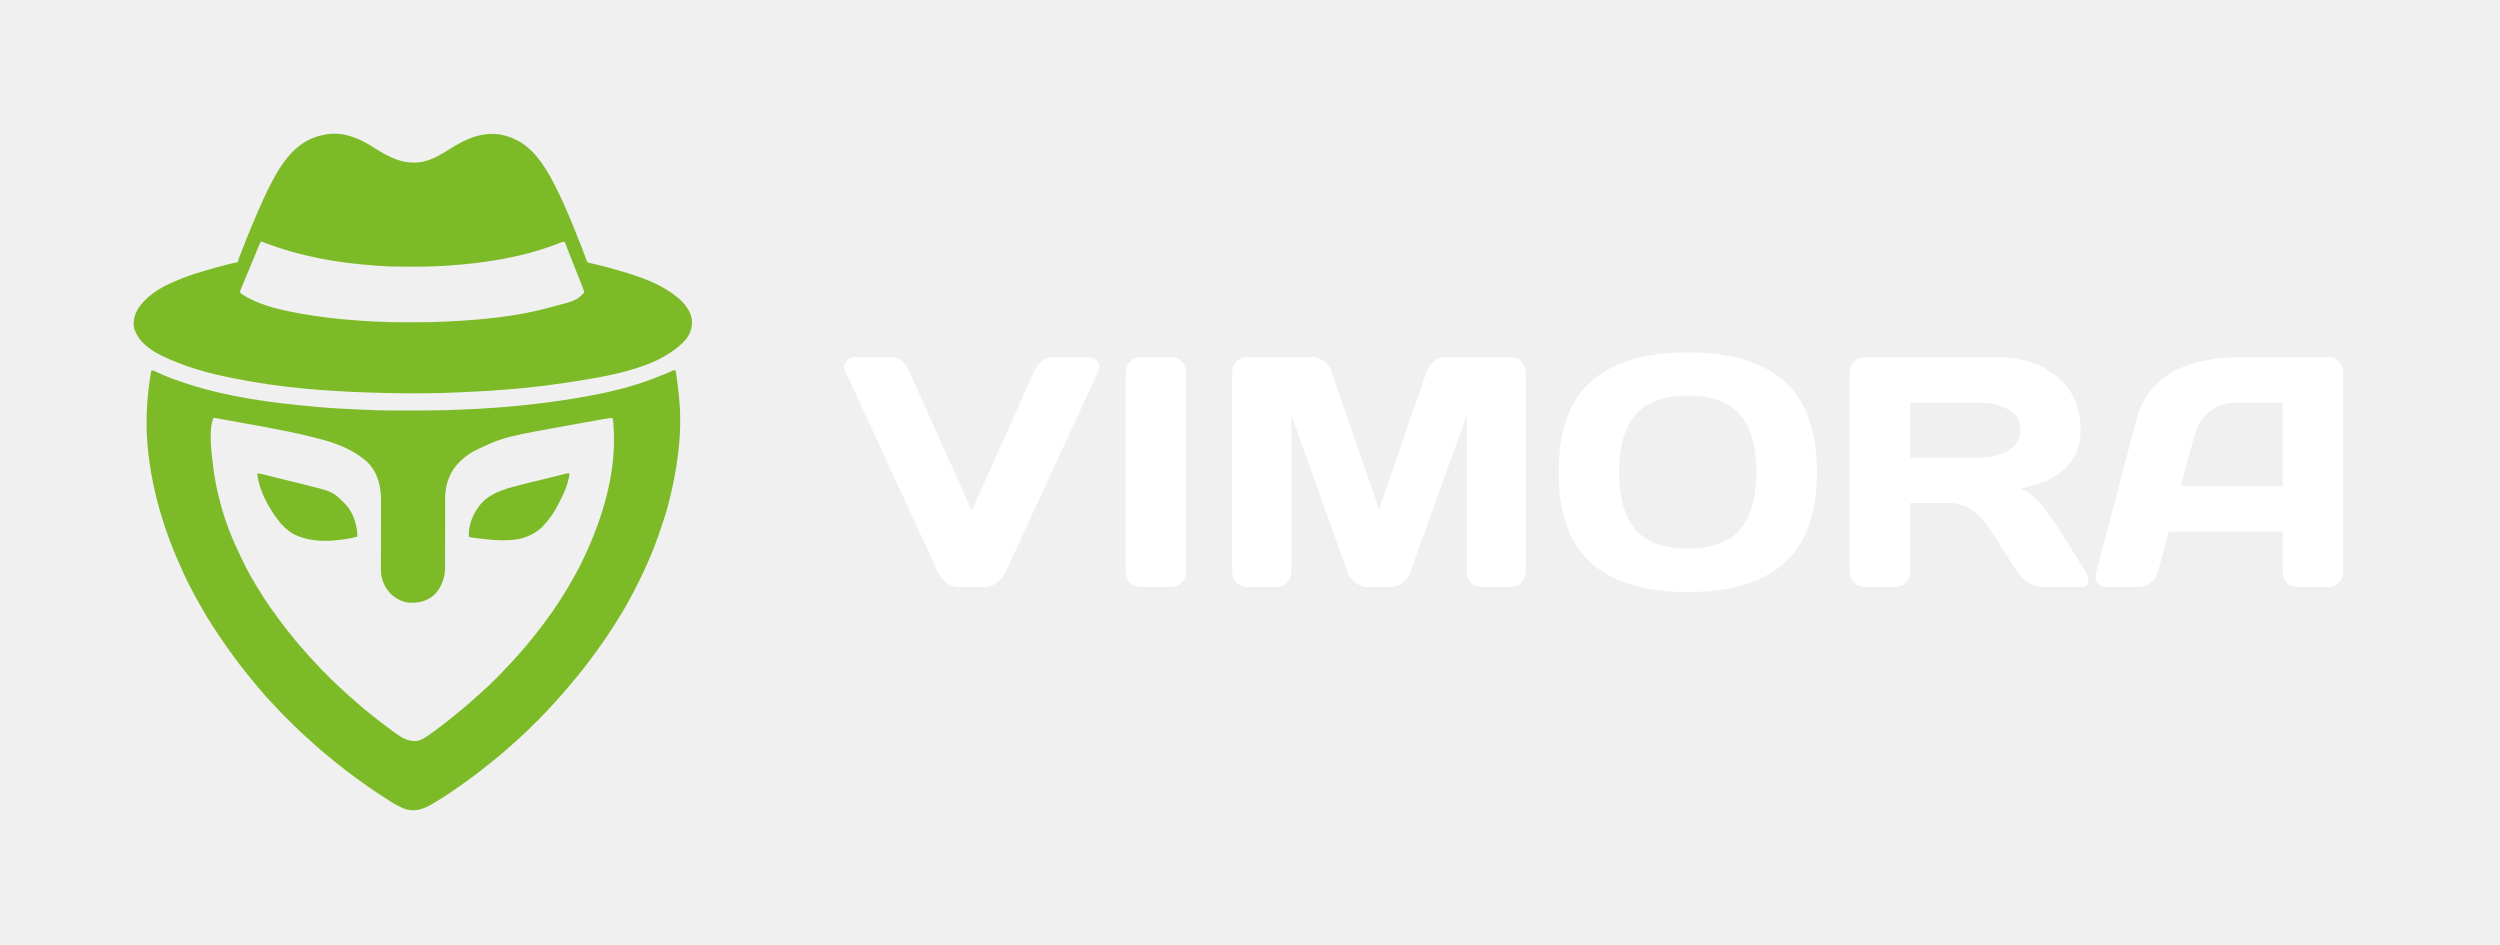
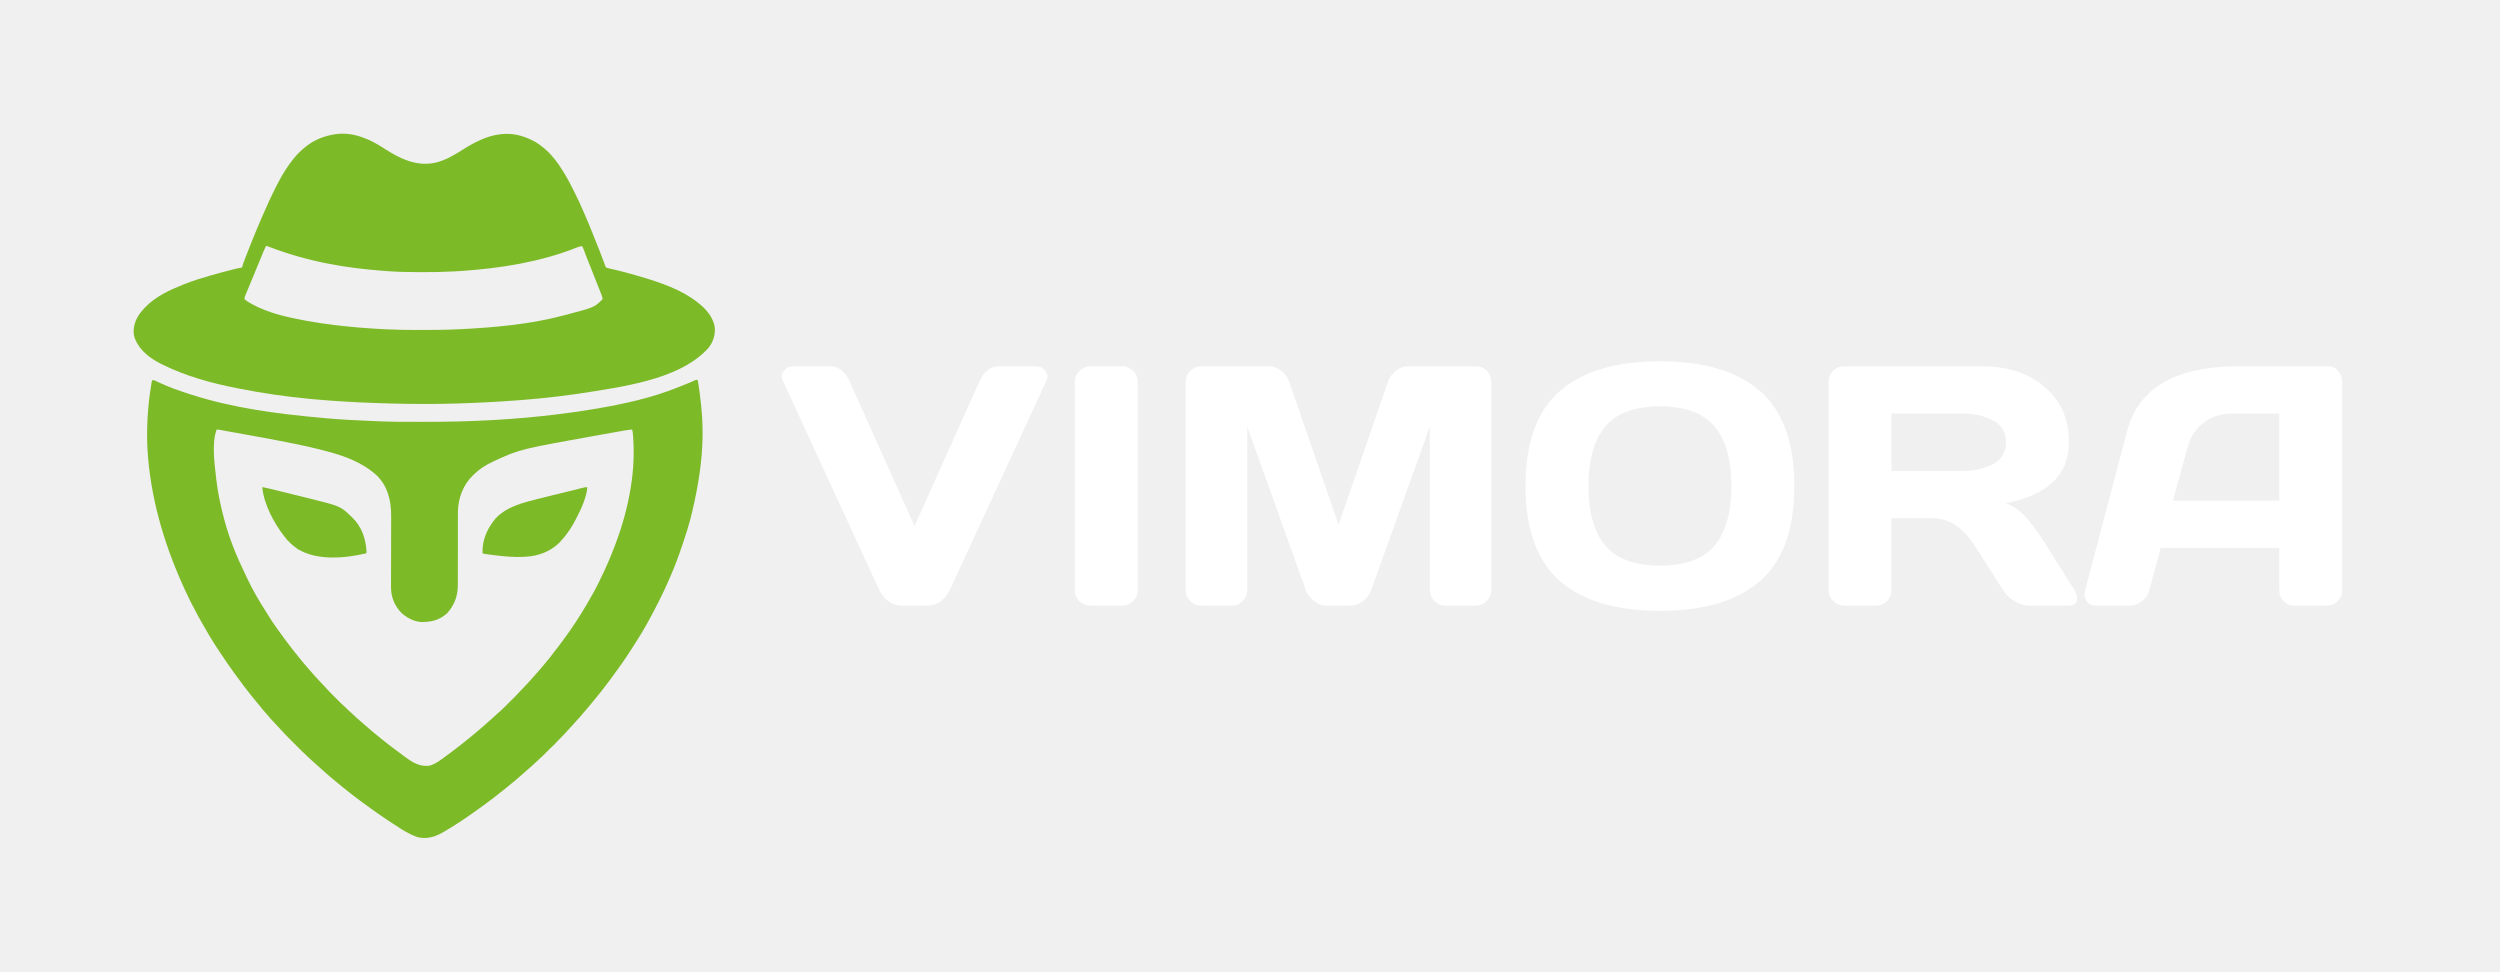
- <svg xmlns="http://www.w3.org/2000/svg" viewBox="-75.082 -260.082 8046.86 3039.16">
+ <svg xmlns="http://www.w3.org/2000/svg" viewBox="-58.101 -243.101 7729.89 3005.2">
  <g fill="#7DBA28" fill-rule="evenodd">
    <path transform="translate(1058 180)" d="M0 0 C1.72 0.58 3.45 1.15 5.23 1.75 C29.57 10.21 51.6 22.78 73.11 36.85 C121.1 67.72 171.63 92.42 230 80 C260.8 72.67 287.6 56.92 314 40 C365.32 7.16 420.67 -18.38 483.04 -6 C501.09 -1.98 517.72 4.25 534 13 C535.2 13.64 536.41 14.28 537.65 14.93 C546.07 19.56 553.56 24.93 561 31 C561.53 31.43 561.53 31.43 564.21 33.59 C575.37 42.79 585.84 52.8 594.78 64.2 C596.89 66.86 599.05 69.45 601.23 72.05 C606.06 77.96 610.36 84.14 614.56 90.5 C615.33 91.66 616.1 92.82 616.89 94.01 C629.68 113.46 641.32 133.56 651.69 154.39 C654.47 159.96 657.28 165.52 660.12 171.07 C670.41 191.26 679.8 211.72 688.67 232.58 C690.41 236.63 692.17 240.68 693.94 244.73 C702.02 263.18 709.63 281.78 717.06 300.5 C718.15 303.24 719.25 305.98 720.34 308.72 C722.49 314.13 724.64 319.54 726.79 324.95 C730.55 334.38 734.32 343.8 738.1 353.22 C742.18 363.41 746.06 373.65 749.8 383.96 C750.43 385.67 751.05 387.37 751.69 389.12 C751.97 389.9 751.97 389.9 753.39 393.82 C753.92 395.2 754.45 396.58 755 398 C755.32 399.02 755.65 400.03 755.98 401.08 C759.09 405.58 762.64 405.74 767.88 406.96 C768.87 407.2 769.86 407.44 770.88 407.69 C774.1 408.46 777.33 409.2 780.56 409.94 C782.78 410.46 785 410.99 787.21 411.53 C791.55 412.57 795.89 413.6 800.23 414.62 C806.93 416.22 813.6 417.93 820.25 419.75 C821.24 420.02 822.23 420.29 823.24 420.57 C826.16 421.37 829.08 422.18 832 423 C832.53 423.15 832.53 423.15 835.19 423.89 C843.48 426.2 851.74 428.58 860 431 C861.39 431.41 862.78 431.81 864.21 432.23 C924.71 450.07 991.01 472.19 1041 512 C1041.77 512.6 1042.55 513.2 1043.34 513.82 C1067.16 532.48 1089.37 558.07 1094 589 C1095.86 613.16 1088.64 635.95 1072.84 654.54 C1070.49 657.05 1068.08 659.47 1065.62 661.88 C1064.74 662.74 1063.85 663.61 1062.94 664.51 C974.1 750.39 813.53 772.5 674 794 C672.18 794.27 670.36 794.54 668.48 794.81 C591.75 805.94 514.37 813.21 437 818 C435.93 818.07 434.86 818.13 433.76 818.2 C405.27 819.99 376.77 821.38 348.25 822.62 C346.83 822.69 345.41 822.75 343.94 822.81 C312.91 824.17 281.87 825.1 250.81 825.56 C249.43 825.58 248.05 825.6 246.63 825.63 C179.06 826.63 111.54 825.39 44 823 C42.58 822.95 41.17 822.9 39.71 822.85 C-23.62 820.6 -86.9 816.84 -150 811 C-151.9 810.83 -153.8 810.65 -155.75 810.47 C-230.65 803.47 -305.24 792.7 -379 778 C-380.67 777.67 -382.33 777.35 -384.05 777.01 C-462.8 761.54 -541.94 739.82 -614 704 C-615.67 703.18 -617.34 702.36 -619.06 701.51 C-652.02 684.77 -683.73 661.12 -698 626 C-698.44 624.96 -698.87 623.92 -699.32 622.85 C-706.53 602.43 -702.22 580.73 -693.25 561.81 C-686.75 549.38 -678.73 539.05 -669 529 C-668.05 528 -667.1 527 -666.12 525.97 C-634.73 493.57 -591.3 473.46 -550 457 C-548.27 456.3 -546.53 455.61 -544.75 454.89 C-519.03 444.81 -492.56 436.55 -466 429 C-465.24 428.78 -465.24 428.78 -461.37 427.67 C-440.66 421.75 -419.89 416.1 -399 410.88 C-397.16 410.41 -395.32 409.95 -393.43 409.48 C-379.31 405.98 -379.31 405.98 -372.36 404.95 C-370.92 404.64 -369.48 404.32 -368 404 C-366.19 399.88 -366.19 399.88 -365 394 C-364.15 391.54 -363.26 389.1 -362.33 386.68 C-361.79 385.26 -361.25 383.85 -360.69 382.39 C-360.13 380.94 -359.58 379.49 -359 378 C-358.48 376.65 -357.97 375.31 -357.44 373.92 C-335.98 318.06 -313.1 262.68 -288.43 208.16 C-287.1 205.22 -285.78 202.27 -284.47 199.32 C-280.53 190.48 -276.47 181.73 -272.08 173.1 C-270.6 170.19 -269.14 167.27 -267.7 164.34 C-254.04 136.66 -239.19 108.99 -221 84 C-220.04 82.67 -219.07 81.34 -218.08 79.97 C-203.87 60.68 -188.27 43.35 -169 29 C-168.1 28.31 -167.2 27.61 -166.27 26.89 C-140.67 7.52 -111.51 -3.15 -80 -8 C-78.88 -8.18 -77.77 -8.35 -76.62 -8.53 C-51.06 -11.85 -24.26 -8.28 0 0 Z M-293 337 C-298.77 347.23 -303.05 358.17 -307.38 369.06 C-308.7 372.35 -310.02 375.65 -311.34 378.94 C-311.97 380.5 -312.6 382.07 -313.25 383.69 C-316.07 390.63 -319.04 397.5 -322.02 404.37 C-324.82 410.91 -327.43 417.52 -330.05 424.14 C-332.53 430.33 -335.13 436.48 -337.73 442.62 C-342.07 452.91 -346.33 463.22 -350.57 473.53 C-351.48 475.75 -352.4 477.96 -353.32 480.17 C-354.47 482.94 -355.61 485.72 -356.75 488.5 C-357.38 490.04 -358.02 491.57 -358.67 493.16 C-360 497 -360 497 -360 502 C-353.73 507.62 -346.72 511.74 -339.38 515.81 C-338.28 516.42 -337.19 517.03 -336.06 517.65 C-285.97 545.01 -228.62 557.67 -173 568 C-171.19 568.34 -169.38 568.68 -167.51 569.02 C-138.78 574.32 -110 578.56 -81 582 C-79.96 582.12 -78.93 582.25 -77.86 582.38 C-28.64 588.27 20.74 592.21 70.25 594.75 C71.39 594.81 72.54 594.87 73.71 594.93 C107.73 596.66 141.74 597.17 175.8 597.13 C180.83 597.12 185.87 597.13 190.9 597.13 C229.43 597.17 267.96 596.73 306.44 594.75 C307.68 594.69 308.92 594.63 310.2 594.56 C416.15 589.18 524.8 579.43 627.57 551.92 C630.81 551.05 634.06 550.21 637.32 549.37 C721.93 527.07 721.93 527.07 747 502 C746.69 496.07 744.65 490.99 742.5 485.5 C742.32 485.04 742.32 485.04 741.42 482.72 C740.66 480.78 739.9 478.84 739.14 476.91 C738.05 474.13 736.97 471.35 735.89 468.57 C731.25 456.62 726.5 444.72 721.73 432.83 C717.35 421.9 713.03 410.95 708.73 400 C705.4 391.53 702.03 383.07 698.62 374.62 C695.06 365.77 691.69 356.86 688.47 347.86 C687.17 344.44 685.71 341.24 684 338 C677.02 338.49 671.11 340.7 664.69 343.31 C552.64 387.36 430.62 406.58 311 414.69 C309.42 414.79 307.85 414.9 306.22 415.01 C301.7 415.3 297.17 415.56 292.63 415.81 C289.96 415.95 287.29 416.1 284.61 416.25 C254.51 417.91 224.48 418.37 194.33 418.32 C190.69 418.31 187.05 418.31 183.4 418.31 C149.63 418.27 115.96 417.94 82.28 415.26 C78.74 414.98 75.19 414.72 71.65 414.46 C-46.57 405.89 -165 386.24 -287.96 338.58 C-292 337 -292 337 -293 337 Z " />
    <path transform="translate(2099 932)" d="M0 0 C0.93 2.97 0.93 2.97 1.53 7 C1.76 8.51 1.99 10.01 2.23 11.56 C2.46 13.21 2.7 14.86 2.94 16.56 C3.19 18.27 3.44 19.97 3.7 21.73 C4.5 27.15 5.25 32.57 6 38 C6.23 39.68 6.47 41.35 6.71 43.08 C10.14 67.99 12.46 92.91 14 118 C14.07 119.14 14.14 120.28 14.22 121.46 C14.63 128.31 14.86 135.15 15 142 C15.03 143.21 15.07 144.42 15.1 145.66 C16.94 221.49 6.86 297.98 -9 372 C-9.33 373.56 -9.65 375.12 -9.99 376.72 C-18.03 415.19 -28.29 453.49 -40.9 490.73 C-42.12 494.36 -43.31 498.01 -44.5 501.66 C-51.46 522.98 -59.09 544.02 -67 565 C-67.21 565.57 -67.21 565.57 -68.29 568.43 C-74.17 584.02 -80.79 599.26 -87.48 614.52 C-88.8 617.53 -90.08 620.55 -91.35 623.58 C-99.74 643.44 -109.45 662.68 -119 682 C-119.32 682.64 -119.32 682.64 -120.92 685.89 C-130.79 705.86 -141.2 725.51 -152 745 C-152.85 746.54 -153.69 748.08 -154.57 749.66 C-169.12 776.03 -184.95 801.67 -201.35 826.92 C-203.73 830.58 -206.09 834.26 -208.44 837.94 C-226.1 865.4 -245.05 891.94 -264.45 918.2 C-266.85 921.44 -269.23 924.68 -271.61 927.93 C-278.57 937.43 -285.67 946.78 -293 956 C-294.79 958.29 -296.58 960.58 -298.38 962.88 C-304.49 970.66 -310.74 978.33 -317 986 C-317.8 986.99 -318.61 987.98 -319.44 989 C-324.32 995 -329.3 1000.91 -334.3 1006.8 C-336.78 1009.74 -339.21 1012.7 -341.62 1015.69 C-345.2 1020.09 -348.95 1024.3 -352.77 1028.49 C-355 1030.99 -357.1 1033.57 -359.19 1036.19 C-364.09 1042.26 -369.43 1047.89 -374.78 1053.56 C-378.28 1057.3 -381.64 1061.14 -385 1065 C-388.65 1069.02 -392.33 1073.01 -396 1077 C-397.81 1078.98 -399.63 1080.96 -401.44 1082.94 C-402.35 1083.93 -403.27 1084.93 -404.21 1085.95 C-406.06 1087.98 -407.92 1090.01 -409.76 1092.05 C-416.95 1099.93 -424.42 1107.47 -432.02 1114.96 C-435.85 1118.85 -439.41 1122.89 -443 1127 C-444.51 1128.43 -446.04 1129.84 -447.62 1131.19 C-450.91 1134.05 -453.95 1136.91 -457 1140 C-457.93 1140.94 -458.87 1141.88 -459.83 1142.84 C-460.84 1143.86 -461.85 1144.88 -462.89 1145.93 C-465.2 1148.24 -467.51 1150.56 -469.81 1152.88 C-470.96 1154.03 -472.11 1155.19 -473.3 1156.39 C-479.04 1162.14 -484.82 1167.72 -491 1173 C-492.15 1174.15 -493.31 1175.31 -494.5 1176.5 C-498.19 1180.19 -502.06 1183.57 -506 1187 C-508 1188.83 -510 1190.66 -512 1192.5 C-518.83 1198.78 -525.82 1204.85 -532.88 1210.88 C-537.91 1215.18 -542.88 1219.55 -547.79 1224 C-558.68 1233.86 -569.95 1243.23 -581.54 1252.26 C-584.87 1254.89 -588.1 1257.61 -591.31 1260.38 C-597.58 1265.73 -604.11 1270.71 -610.68 1275.68 C-614.82 1278.86 -618.85 1282.12 -622.88 1285.44 C-630.18 1291.42 -637.71 1297.03 -645.34 1302.59 C-649.63 1305.73 -653.88 1308.92 -658.12 1312.12 C-664.8 1317.15 -671.59 1321.99 -678.44 1326.78 C-682.73 1329.81 -686.97 1332.88 -691.21 1335.97 C-700.54 1342.72 -710.02 1349.23 -719.58 1355.66 C-722.3 1357.49 -725.03 1359.34 -727.75 1361.18 C-739.98 1369.44 -752.4 1377.32 -765 1385 C-766.36 1385.83 -767.72 1386.66 -769.13 1387.52 C-772.74 1389.71 -776.36 1391.86 -780 1394 C-781.67 1394.99 -783.34 1395.99 -785.06 1397.01 C-809.58 1411.43 -834.42 1420 -863.03 1414.04 C-869.65 1412.31 -875.79 1409.83 -882 1407 C-883.19 1406.46 -884.39 1405.92 -885.62 1405.36 C-905.87 1395.67 -924.71 1383.06 -943.41 1370.7 C-947.23 1368.19 -951.09 1365.72 -954.94 1363.25 C-963.07 1357.99 -971.05 1352.53 -979 1347 C-980.83 1345.74 -982.66 1344.47 -984.48 1343.21 C-1001.26 1331.59 -1017.8 1319.66 -1034.21 1307.54 C-1037.4 1305.18 -1040.59 1302.84 -1043.79 1300.5 C-1058.91 1289.42 -1073.68 1277.95 -1088.19 1266.09 C-1091.83 1263.14 -1095.5 1260.25 -1099.19 1257.38 C-1104.88 1252.92 -1110.42 1248.31 -1115.92 1243.61 C-1118.73 1241.23 -1121.57 1238.89 -1124.44 1236.56 C-1136.44 1226.79 -1148.08 1216.55 -1159.57 1206.18 C-1161.66 1204.31 -1163.76 1202.46 -1165.88 1200.62 C-1170.35 1196.69 -1174.74 1192.66 -1179.13 1188.62 C-1181.37 1186.57 -1183.65 1184.56 -1185.94 1182.56 C-1191.73 1177.48 -1197.36 1172.24 -1203 1167 C-1204.12 1165.96 -1205.25 1164.93 -1206.4 1163.86 C-1219.52 1151.66 -1232.17 1138.99 -1244.82 1126.31 C-1248.65 1122.48 -1252.48 1118.65 -1256.31 1114.83 C-1258.76 1112.38 -1261.21 1109.92 -1263.66 1107.47 C-1264.8 1106.34 -1265.94 1105.2 -1267.1 1104.03 C-1272.61 1098.51 -1277.93 1092.93 -1283 1087 C-1284.65 1085.31 -1286.31 1083.64 -1288 1082 C-1292.21 1077.83 -1296.11 1073.48 -1300 1069 C-1302.28 1066.54 -1304.58 1064.08 -1306.88 1061.62 C-1320.96 1046.57 -1320.96 1046.57 -1327.31 1038.69 C-1330.68 1034.52 -1334.21 1030.59 -1337.88 1026.69 C-1343 1021.2 -1347.64 1015.48 -1352.22 1009.54 C-1355.05 1005.93 -1358 1002.46 -1361 999 C-1365.9 993.34 -1370.56 987.54 -1375.15 981.64 C-1378.24 977.7 -1381.39 973.81 -1384.56 969.94 C-1390.17 963.05 -1395.64 956.08 -1401 949 C-1402.15 947.48 -1403.31 945.95 -1404.5 944.38 C-1411.69 934.83 -1418.77 925.21 -1425.75 915.5 C-1428.58 911.58 -1431.45 907.68 -1434.33 903.8 C-1441.1 894.67 -1447.62 885.41 -1454 876 C-1455.39 873.96 -1456.79 871.91 -1458.18 869.87 C-1482.16 834.68 -1505.84 799.13 -1526.33 761.77 C-1528.23 758.38 -1530.15 755.03 -1532.14 751.7 C-1541.49 735.98 -1549.89 719.86 -1558.18 703.56 C-1560.36 699.3 -1562.61 695.08 -1564.88 690.88 C-1570.26 680.75 -1575.13 670.38 -1580 660 C-1580.71 658.49 -1581.42 656.97 -1582.15 655.41 C-1643.17 525.18 -1686.32 386.68 -1699 243 C-1699.11 241.74 -1699.23 240.47 -1699.34 239.17 C-1702.83 199.6 -1703.09 159.65 -1701 120 C-1700.94 118.85 -1700.88 117.71 -1700.82 116.53 C-1699.01 82.82 -1695.06 49.35 -1689.64 16.04 C-1689.24 13.52 -1688.87 10.99 -1688.55 8.45 C-1688.13 5.42 -1688.13 5.42 -1687 1 C-1681.34 -0.13 -1680.32 0.4 -1675.33 2.84 C-1673.99 3.48 -1672.64 4.13 -1671.25 4.79 C-1669.79 5.5 -1668.32 6.21 -1666.81 6.94 C-1635.18 21.8 -1602.26 33.37 -1569 44 C-1567.71 44.41 -1566.43 44.83 -1565.1 45.25 C-1439.3 85.51 -1307.27 104.09 -1153.73 117.68 C-1150.49 117.96 -1147.25 118.24 -1144.01 118.52 C-1097.51 122.55 -1050.81 124.73 -1004.19 126.69 C-1002.74 126.75 -1001.3 126.81 -999.82 126.87 C-995.62 127.05 -991.43 127.22 -987.23 127.39 C-986.06 127.43 -984.89 127.48 -983.69 127.53 C-979.46 127.7 -975.23 127.85 -971 128 C-969.93 128.04 -968.87 128.08 -967.77 128.12 C-945.65 128.94 -923.55 129.16 -901.41 129.17 C-897.85 129.17 -894.28 129.17 -890.71 129.18 C-883.27 129.18 -875.82 129.19 -868.38 129.19 C-860.89 129.19 -853.41 129.19 -845.92 129.21 C-705.73 129.46 -565.13 122.71 -426 105 C-424.57 104.82 -423.15 104.64 -421.68 104.45 C-386.49 99.99 -351.39 95.13 -316.46 88.96 C-311.09 88.02 -305.72 87.1 -300.35 86.18 C-219.84 72.21 -137.99 53.32 -62 23 C-61.2 22.68 -61.2 22.68 -57.17 21.08 C-21.01 6.6 -21.01 6.6 -7.17 0.14 C-4 -1 -4 -1 0 0 Z M-1487 153 C-1503.06 193.14 -1493.77 258.87 -1489 301 C-1488.81 302.74 -1488.61 304.49 -1488.41 306.29 C-1483.62 348.26 -1475.06 389.26 -1464 430 C-1463.67 431.23 -1463.34 432.47 -1463.01 433.74 C-1447.85 490.64 -1425.37 545.79 -1399.6 598.64 C-1397.31 603.37 -1395.08 608.11 -1392.88 612.88 C-1376.01 648.78 -1355.69 683.55 -1334.26 716.91 C-1331.51 721.18 -1328.84 725.49 -1326.19 729.81 C-1310.7 754.65 -1293.48 778.54 -1276 802 C-1275.6 802.54 -1275.6 802.54 -1273.58 805.26 C-1260.19 823.19 -1246.48 840.85 -1232.21 858.1 C-1229.74 861.11 -1227.29 864.13 -1224.88 867.19 C-1219.77 873.61 -1214.36 879.78 -1209 886 C-1206.94 888.42 -1204.87 890.83 -1202.81 893.25 C-1198.68 898.07 -1194.5 902.83 -1190.23 907.52 C-1188.36 909.6 -1186.53 911.69 -1184.7 913.8 C-1181.09 917.9 -1177.38 921.9 -1173.62 925.88 C-1169.41 930.35 -1165.21 934.84 -1161.12 939.44 C-1157.67 943.31 -1154.06 946.99 -1150.34 950.6 C-1148.49 952.5 -1146.72 954.49 -1144.99 956.5 C-1140.47 961.68 -1135.62 966.52 -1130.75 971.38 C-1129.78 972.35 -1128.81 973.32 -1127.81 974.32 C-1125.77 976.36 -1123.73 978.4 -1121.69 980.45 C-1118.57 983.55 -1115.46 986.67 -1112.36 989.78 C-1110.36 991.77 -1108.37 993.76 -1106.38 995.75 C-1105.92 996.22 -1105.92 996.22 -1103.59 998.55 C-1098.55 1003.57 -1093.39 1008.35 -1088 1013 C-1085.33 1015.67 -1082.67 1018.33 -1080 1021 C-1077.33 1023.33 -1074.67 1025.67 -1072 1028 C-1069.39 1030.43 -1066.78 1032.86 -1064.19 1035.31 C-1055.24 1043.72 -1046.31 1052.01 -1036.75 1059.72 C-1033.92 1062.07 -1031.21 1064.51 -1028.5 1067 C-1024.03 1071.12 -1019.4 1074.98 -1014.67 1078.79 C-1012.1 1080.92 -1009.64 1083.12 -1007.19 1085.38 C-1002.2 1089.92 -996.91 1094.04 -991.58 1098.18 C-988.13 1100.9 -984.78 1103.7 -981.44 1106.56 C-975.13 1111.94 -968.61 1116.99 -962 1122 C-959.83 1123.67 -957.67 1125.33 -955.5 1127 C-954.43 1127.82 -953.36 1128.65 -952.25 1129.5 C-950.07 1131.17 -947.89 1132.85 -945.71 1134.54 C-932.29 1144.89 -918.68 1154.98 -905 1165 C-903.72 1165.94 -902.44 1166.87 -901.12 1167.84 C-879.97 1183.16 -859.85 1194.56 -833 1193 C-817.51 1190.29 -803.45 1181.18 -791 1172 C-790.43 1171.58 -790.43 1171.58 -787.53 1169.48 C-783.67 1166.67 -779.84 1163.83 -776 1161 C-774.44 1159.86 -772.89 1158.72 -771.28 1157.54 C-762.1 1150.8 -752.99 1143.99 -744 1137 C-742.6 1135.92 -741.21 1134.84 -739.77 1133.73 C-725.25 1122.5 -711.05 1110.89 -696.89 1099.21 C-693.73 1096.6 -690.56 1094.02 -687.38 1091.44 C-681.76 1086.85 -676.3 1082.09 -670.84 1077.33 C-667.18 1074.16 -663.5 1071.01 -659.81 1067.88 C-654.32 1063.18 -648.97 1058.36 -643.67 1053.46 C-640.17 1050.24 -636.59 1047.12 -633 1044 C-626.58 1038.28 -620.23 1032.47 -613.9 1026.64 C-611.31 1024.28 -608.69 1021.95 -606.06 1019.62 C-602.92 1016.82 -599.96 1013.99 -597 1011 C-595.53 1009.54 -594.06 1008.07 -592.6 1006.61 C-587.94 1001.97 -583.29 997.33 -578.64 992.69 C-576.63 990.69 -574.63 988.7 -572.62 986.7 C-569.72 983.81 -566.82 980.91 -563.91 978.01 C-563.03 977.13 -562.14 976.24 -561.22 975.33 C-556.27 970.38 -551.57 965.31 -547 960 C-544.69 957.65 -542.35 955.31 -540 953 C-535.12 948.15 -530.48 943.23 -526 938 C-524.05 935.87 -522.09 933.74 -520.12 931.62 C-512.13 922.99 -504.34 914.25 -496.77 905.23 C-494.17 902.2 -491.52 899.25 -488.81 896.31 C-485.06 892.23 -481.55 888.02 -478.13 883.66 C-475.65 880.56 -473.08 877.53 -470.5 874.5 C-465.89 869.08 -461.4 863.59 -457 858 C-456.15 856.92 -455.29 855.84 -454.41 854.73 C-445.21 843.05 -436.17 831.27 -427.27 819.37 C-424.96 816.28 -422.65 813.21 -420.32 810.13 C-412.34 799.56 -404.55 788.88 -397 778 C-396.06 776.65 -395.13 775.3 -394.16 773.91 C-370.05 738.99 -347.68 703.13 -327.2 665.96 C-325.13 662.24 -323.01 658.56 -320.88 654.88 C-318.16 650.15 -315.64 645.37 -313.23 640.49 C-310.6 635.22 -307.96 629.95 -305.28 624.7 C-295.14 604.77 -285.88 584.52 -277 564 C-276.74 563.39 -276.74 563.39 -275.39 560.3 C-268.9 545.31 -262.84 530.17 -257.08 514.87 C-256.14 512.38 -255.19 509.9 -254.24 507.41 C-233.04 451.23 -216.53 392.32 -207 333 C-206.76 331.52 -206.52 330.05 -206.28 328.52 C-198.38 278.57 -195.79 228.1 -199.38 177.62 C-199.5 175.84 -199.63 174.06 -199.76 172.23 C-200.81 158.74 -200.81 158.74 -203 153 C-211.63 153.65 -220.04 154.93 -228.55 156.45 C-229.97 156.7 -231.39 156.95 -232.85 157.2 C-237.52 158.03 -242.2 158.86 -246.88 159.69 C-250.18 160.27 -253.49 160.86 -256.8 161.44 C-267.2 163.29 -277.6 165.14 -288 167 C-289.65 167.3 -291.31 167.59 -293.01 167.9 C-549.89 213.83 -549.89 213.83 -628 250 C-628.71 250.32 -628.71 250.32 -632.29 251.93 C-653.75 261.71 -674.05 274.48 -691 291 C-692.1 292.03 -693.19 293.07 -694.32 294.13 C-724.4 323.17 -739.81 363.04 -741.18 404.57 C-741.28 411.06 -741.27 417.56 -741.26 424.05 C-741.26 426.54 -741.26 429.02 -741.27 431.51 C-741.27 436.83 -741.28 442.15 -741.27 447.47 C-741.27 455.9 -741.29 464.33 -741.3 472.76 C-741.35 496.71 -741.37 520.67 -741.38 544.63 C-741.38 557.88 -741.4 571.14 -741.44 584.39 C-741.46 592.76 -741.46 601.12 -741.45 609.49 C-741.45 614.7 -741.46 619.92 -741.48 625.14 C-741.48 627.55 -741.48 629.95 -741.47 632.35 C-741.35 667.16 -751.57 695.34 -774.81 721.25 C-798.93 742.85 -825.42 749.11 -857 748 C-876.68 745.91 -894.65 737.14 -910 725 C-910.88 724.32 -911.75 723.64 -912.65 722.94 C-916.23 719.98 -919.03 716.57 -922 713 C-922.68 712.21 -923.36 711.43 -924.06 710.62 C-939.65 691.49 -948.16 666.18 -948.1 641.67 C-948.1 641.16 -948.1 641.16 -948.1 638.56 C-948.09 635.12 -948.08 631.69 -948.07 628.25 C-948.06 625.79 -948.06 623.32 -948.05 620.86 C-948.04 615.54 -948.03 610.23 -948.01 604.92 C-947.99 596.51 -947.98 588.09 -947.97 579.67 C-947.93 555.74 -947.89 531.81 -947.83 507.87 C-947.79 494.65 -947.77 481.43 -947.76 468.21 C-947.75 461.23 -947.74 454.24 -947.71 447.26 C-947.69 440.67 -947.68 434.09 -947.68 427.5 C-947.68 425.1 -947.67 422.7 -947.66 420.3 C-947.41 374.2 -957.67 329.71 -991 296 C-993.61 293.6 -996.28 291.27 -999 289 C-999.8 288.33 -1000.59 287.66 -1001.41 286.97 C-1018.39 272.85 -1037.13 261.55 -1057 252 C-1057.9 251.56 -1058.8 251.12 -1059.73 250.66 C-1091 235.51 -1125.2 225.59 -1158.79 217.07 C-1162.73 216.07 -1166.66 215.04 -1170.58 214 C-1194.67 207.71 -1219.07 202.77 -1243.44 197.74 C-1247.17 196.97 -1250.89 196.18 -1254.62 195.4 C-1277.39 190.64 -1300.24 186.29 -1323.12 182.01 C-1326.23 181.43 -1329.35 180.85 -1332.46 180.26 C-1369.51 173.32 -1406.62 166.66 -1443.75 160.17 C-1454.13 158.35 -1464.49 156.45 -1474.84 154.46 C-1478.95 153.68 -1482.8 153 -1487 153 Z " />
    <path transform="translate(754 1263)" d="M0 0 C9.92 2.07 19.78 4.35 29.62 6.75 C30.26 6.9 30.26 6.9 33.49 7.69 C42.33 9.84 51.15 12.04 59.97 14.25 C70.47 16.88 80.98 19.48 91.49 22.05 C109 26.34 126.5 30.66 144 35 C145.09 35.27 146.18 35.54 147.31 35.82 C240.98 59.09 240.98 59.09 275 92 C275.87 92.81 276.73 93.63 277.62 94.47 C306.24 122.01 319.45 160.99 321.18 199.97 C321 203 321 203 319 205 C253.72 220.35 168.91 227.81 109 192 C104.79 189.22 100.88 186.23 97 183 C96.37 182.48 96.37 182.48 93.16 179.84 C85.94 173.79 85.94 173.79 83 171 C83 170.34 83 169.68 83 169 C82.34 168.67 82.34 168.67 79 167 C75.74 163.56 72.92 159.74 70 156 C68.99 154.73 67.98 153.47 66.95 152.16 C35.32 111.78 4.25 54.03 -1 2 C-0.67 1.34 -0.34 0.68 0 0 Z " />
    <path transform="translate(1758 1264)" d="M0 0 C-3.17 32.02 -19 66.75 -34 95 C-34.67 96.32 -35.34 97.64 -36.03 99 C-44.1 114.69 -53.23 130 -64 144 C-64.77 145.03 -65.53 146.06 -66.32 147.12 C-72.12 154.84 -78.35 162 -85 169 C-86.22 170.32 -87.43 171.64 -88.69 173 C-116.25 198.57 -151.33 211.82 -188.56 214.12 C-189.18 214.17 -189.18 214.17 -192.33 214.39 C-225.62 216.54 -259 213.24 -292 209 C-292.71 208.91 -292.71 208.91 -296.3 208.46 C-300.37 207.94 -304.43 207.41 -308.5 206.88 C-309.11 206.8 -309.11 206.8 -312.21 206.4 C-320.65 205.24 -320.65 205.24 -324 203 C-326.3 163.66 -308.28 124.31 -283.12 95.19 C-248.81 58.63 -195.58 46.02 -148.72 34.42 C-141.82 32.71 -134.93 30.97 -128.04 29.23 C-102.28 22.75 -76.51 16.34 -50.66 10.25 C-39.73 7.68 -28.84 4.96 -17.98 2.07 C-5.26 -1.32 -5.26 -1.32 0 0 Z " />
  </g>
-   <path fill="#FFFFFF" transform="translate(2630.94 1629.59) scale(1.05711)" d="M13.2 -659.2Q10.3 -665.0 10.3 -672.1Q10.3 -679.2 19.3 -689.7Q28.3 -700.2 44.9 -700.2L151.9 -700.2Q189.9 -700.2 210.0 -653.8L398.9 -232.9L587.9 -653.8Q607.9 -699.7 646.0 -700.2L752.9 -700.2Q770.0 -700.2 778.8 -689.7Q787.6 -679.2 787.6 -672.1Q787.6 -665.0 785.2 -659.2L503.9 -49.8Q481.0 -0.0 434.1 -0.0L363.8 -0.0Q316.9 -0.0 293.9 -49.8L13.2 -659.2ZM867.7 -44.9L867.7 -653.8Q867.7 -672.9 881.3 -686.5Q895.0 -700.2 914.1 -700.2L1004.9 -700.2Q1024.9 -700.2 1038.3 -686.5Q1051.8 -672.9 1051.8 -653.8L1051.8 -45.9Q1051.8 -26.9 1037.8 -13.4Q1023.9 -0.0 1004.9 -0.0L914.1 -0.0Q895.0 -0.0 881.3 -12.9Q867.7 -25.9 867.7 -44.9ZM1191.9 -46.9L1191.9 -652.8Q1191.9 -672.9 1205.1 -686.5Q1218.3 -700.2 1237.3 -700.2L1436.0 -700.2Q1455.1 -700.2 1472.2 -686.5Q1489.3 -672.9 1495.1 -653.8L1639.2 -236.8L1783.2 -653.8Q1789.1 -672.9 1806.2 -686.5Q1823.2 -700.2 1842.3 -700.2L2041.0 -700.2Q2060.1 -700.2 2073.0 -686.5Q2085.9 -672.9 2085.9 -652.8L2085.9 -46.9Q2085.9 -26.9 2072.5 -13.4Q2059.1 -0.0 2040.0 -0.0L1952.1 -0.0Q1933.1 -0.0 1919.7 -13.4Q1906.2 -26.9 1906.2 -46.9L1906.2 -523.9L1733.9 -43.9Q1727.1 -25.9 1710.0 -12.9Q1692.9 -0.0 1673.8 -0.0L1604.0 -0.0Q1585.0 -0.0 1568.1 -12.9Q1551.3 -25.9 1543.9 -43.9L1372.1 -523.9L1372.1 -46.9Q1372.1 -26.9 1358.6 -13.4Q1345.2 -0.0 1326.2 -0.0L1238.3 -0.0Q1219.2 -0.0 1205.6 -13.4Q1191.9 -26.9 1191.9 -46.9ZM2579.3 15.1Q2386.2 15.1 2286.1 -72.5Q2186.0 -160.2 2186.0 -350.1Q2186.0 -540.0 2286.1 -627.4Q2386.2 -714.8 2579.3 -714.8Q2772.5 -714.8 2872.3 -627.4Q2972.2 -540.0 2972.2 -350.1Q2972.2 -160.2 2872.3 -72.5Q2772.5 15.1 2579.3 15.1ZM2579.3 -583.0Q2469.2 -583.0 2419.7 -524.4Q2370.1 -465.8 2370.1 -349.9Q2370.1 -233.9 2419.7 -175.5Q2469.2 -117.2 2579.3 -117.2Q2689.5 -117.2 2738.8 -175.5Q2788.1 -233.9 2788.1 -349.9Q2788.1 -465.8 2738.8 -524.4Q2689.5 -583.0 2579.3 -583.0ZM3799.3 -21.0Q3799.3 -0.0 3774.4 -0.0L3657.2 -0.0Q3638.7 -0.0 3616.5 -13.4Q3594.2 -26.9 3582.5 -45.9L3499.5 -175.8Q3448.2 -255.9 3375.5 -255.9L3256.3 -255.9L3256.3 -45.9Q3256.3 -26.9 3242.9 -13.4Q3229.5 -0.0 3210.4 -0.0L3118.7 -0.0Q3099.6 -0.0 3085.9 -13.4Q3072.3 -26.9 3072.3 -45.9L3072.3 -653.8Q3072.3 -672.9 3085.4 -686.5Q3098.6 -700.2 3117.7 -700.2L3520.5 -700.2Q3632.3 -700.2 3703.9 -640.1Q3775.4 -580.1 3775.4 -478.0Q3775.4 -335.9 3591.3 -299.8Q3620.6 -289.1 3645.5 -262.9Q3670.4 -236.8 3702.6 -187.0L3791.5 -45.9Q3799.3 -32.2 3799.3 -21.0ZM3256.3 -394.0L3464.4 -394.0Q3514.6 -394.0 3553.0 -414.1Q3591.3 -434.1 3591.3 -478.0Q3591.3 -522.0 3553.0 -542.0Q3514.6 -562.0 3464.4 -562.0L3256.3 -562.0L3256.3 -394.0ZM3822.8 -44.9L3945.3 -509.8Q3995.1 -699.7 4269.5 -700.2L4532.7 -700.2Q4550.8 -700.2 4562.7 -686.5Q4574.7 -672.9 4574.7 -654.8L4574.7 -44.9Q4574.7 -25.9 4561.0 -12.9Q4547.4 -0.0 4528.3 -0.0L4436.5 -0.0Q4416.5 -0.0 4403.6 -12.9Q4390.6 -25.9 4390.6 -45.9L4390.6 -168.9L4043.5 -168.9L4010.7 -45.9Q4005.9 -25.9 3988.8 -12.9Q3971.7 -0.0 3952.6 -0.0L3856.4 -0.0Q3837.4 -0.0 3829.1 -11.0Q3820.8 -22.0 3821.0 -30.3Q3821.3 -38.6 3822.8 -44.9ZM4079.6 -307.1L4390.6 -307.1L4390.6 -562.0L4251.5 -562.0Q4204.6 -562.0 4169.7 -535.4Q4134.8 -508.8 4122.6 -463.9L4079.6 -307.1Z" />
+   <path fill="#FFFFFF" transform="translate(2347.93 1629.59) scale(1.05711)" d="M13.2 -659.2Q10.3 -665.0 10.3 -672.1Q10.3 -679.2 19.3 -689.7Q28.3 -700.2 44.9 -700.2L151.9 -700.2Q189.9 -700.2 210.0 -653.8L398.9 -232.9L587.9 -653.8Q607.9 -699.7 646.0 -700.2L752.9 -700.2Q770.0 -700.2 778.8 -689.7Q787.6 -679.2 787.6 -672.1Q787.6 -665.0 785.2 -659.2L503.9 -49.8Q481.0 -0.0 434.1 -0.0L363.8 -0.0Q316.9 -0.0 293.9 -49.8L13.2 -659.2ZM867.7 -44.9L867.7 -653.8Q867.7 -672.9 881.3 -686.5Q895.0 -700.2 914.1 -700.2L1004.9 -700.2Q1024.9 -700.2 1038.3 -686.5Q1051.8 -672.9 1051.8 -653.8L1051.8 -45.9Q1051.8 -26.9 1037.8 -13.4Q1023.9 -0.0 1004.9 -0.0L914.1 -0.0Q895.0 -0.0 881.3 -12.9Q867.7 -25.9 867.7 -44.9ZM1191.9 -46.9L1191.9 -652.8Q1191.9 -672.9 1205.1 -686.5Q1218.3 -700.2 1237.3 -700.2L1436.0 -700.2Q1455.1 -700.2 1472.2 -686.5Q1489.3 -672.9 1495.1 -653.8L1639.2 -236.8L1783.2 -653.8Q1789.1 -672.9 1806.2 -686.5Q1823.2 -700.2 1842.3 -700.2L2041.0 -700.2Q2060.1 -700.2 2073.0 -686.5Q2085.9 -672.9 2085.9 -652.8L2085.9 -46.9Q2085.9 -26.9 2072.5 -13.4Q2059.1 -0.0 2040.0 -0.0L1952.1 -0.0Q1933.1 -0.0 1919.7 -13.4Q1906.2 -26.9 1906.2 -46.9L1906.2 -523.9L1733.9 -43.9Q1727.1 -25.9 1710.0 -12.9Q1692.9 -0.0 1673.8 -0.0L1604.0 -0.0Q1585.0 -0.0 1568.1 -12.9Q1551.3 -25.9 1543.9 -43.9L1372.1 -523.9L1372.1 -46.9Q1372.1 -26.9 1358.6 -13.4Q1345.2 -0.0 1326.2 -0.0L1238.3 -0.0Q1219.2 -0.0 1205.6 -13.4Q1191.9 -26.9 1191.9 -46.9ZM2579.3 15.1Q2386.2 15.1 2286.1 -72.5Q2186.0 -160.2 2186.0 -350.1Q2186.0 -540.0 2286.1 -627.4Q2386.2 -714.8 2579.3 -714.8Q2772.5 -714.8 2872.3 -627.4Q2972.2 -540.0 2972.2 -350.1Q2972.2 -160.2 2872.3 -72.5Q2772.5 15.1 2579.3 15.1ZM2579.3 -583.0Q2469.2 -583.0 2419.7 -524.4Q2370.1 -465.8 2370.1 -349.9Q2370.1 -233.9 2419.7 -175.5Q2469.2 -117.2 2579.3 -117.2Q2689.5 -117.2 2738.8 -175.5Q2788.1 -233.9 2788.1 -349.9Q2788.1 -465.8 2738.8 -524.4Q2689.5 -583.0 2579.3 -583.0ZM3799.3 -21.0Q3799.3 -0.0 3774.4 -0.0L3657.2 -0.0Q3638.7 -0.0 3616.5 -13.4Q3594.2 -26.9 3582.5 -45.9L3499.5 -175.8Q3448.2 -255.9 3375.5 -255.9L3256.3 -255.9L3256.3 -45.9Q3256.3 -26.9 3242.9 -13.4Q3229.5 -0.0 3210.4 -0.0L3118.7 -0.0Q3099.6 -0.0 3085.9 -13.4Q3072.3 -26.9 3072.3 -45.9L3072.3 -653.8Q3072.3 -672.9 3085.4 -686.5Q3098.6 -700.2 3117.7 -700.2L3520.5 -700.2Q3632.3 -700.2 3703.9 -640.1Q3775.4 -580.1 3775.4 -478.0Q3775.4 -335.9 3591.3 -299.8Q3620.6 -289.1 3645.5 -262.9Q3670.4 -236.8 3702.6 -187.0L3791.5 -45.9Q3799.3 -32.2 3799.3 -21.0ZM3256.3 -394.0L3464.4 -394.0Q3514.6 -394.0 3553.0 -414.1Q3591.3 -434.1 3591.3 -478.0Q3591.3 -522.0 3553.0 -542.0Q3514.6 -562.0 3464.4 -562.0L3256.3 -562.0L3256.3 -394.0ZM3822.8 -44.9L3945.3 -509.8Q3995.1 -699.7 4269.5 -700.2L4532.7 -700.2Q4550.8 -700.2 4562.7 -686.5Q4574.7 -672.9 4574.7 -654.8L4574.7 -44.9Q4574.7 -25.9 4561.0 -12.9Q4547.4 -0.0 4528.3 -0.0L4436.5 -0.0Q4416.5 -0.0 4403.6 -12.9Q4390.6 -25.9 4390.6 -45.9L4390.6 -168.9L4043.5 -168.9L4010.7 -45.9Q4005.9 -25.9 3988.8 -12.9Q3971.7 -0.0 3952.6 -0.0L3856.4 -0.0Q3837.4 -0.0 3829.1 -11.0Q3820.8 -22.0 3821.0 -30.3Q3821.3 -38.6 3822.8 -44.9ZM4079.6 -307.1L4390.6 -307.1L4390.6 -562.0L4251.5 -562.0Q4204.6 -562.0 4169.7 -535.4Q4134.8 -508.8 4122.6 -463.9L4079.6 -307.1Z" />
</svg>
